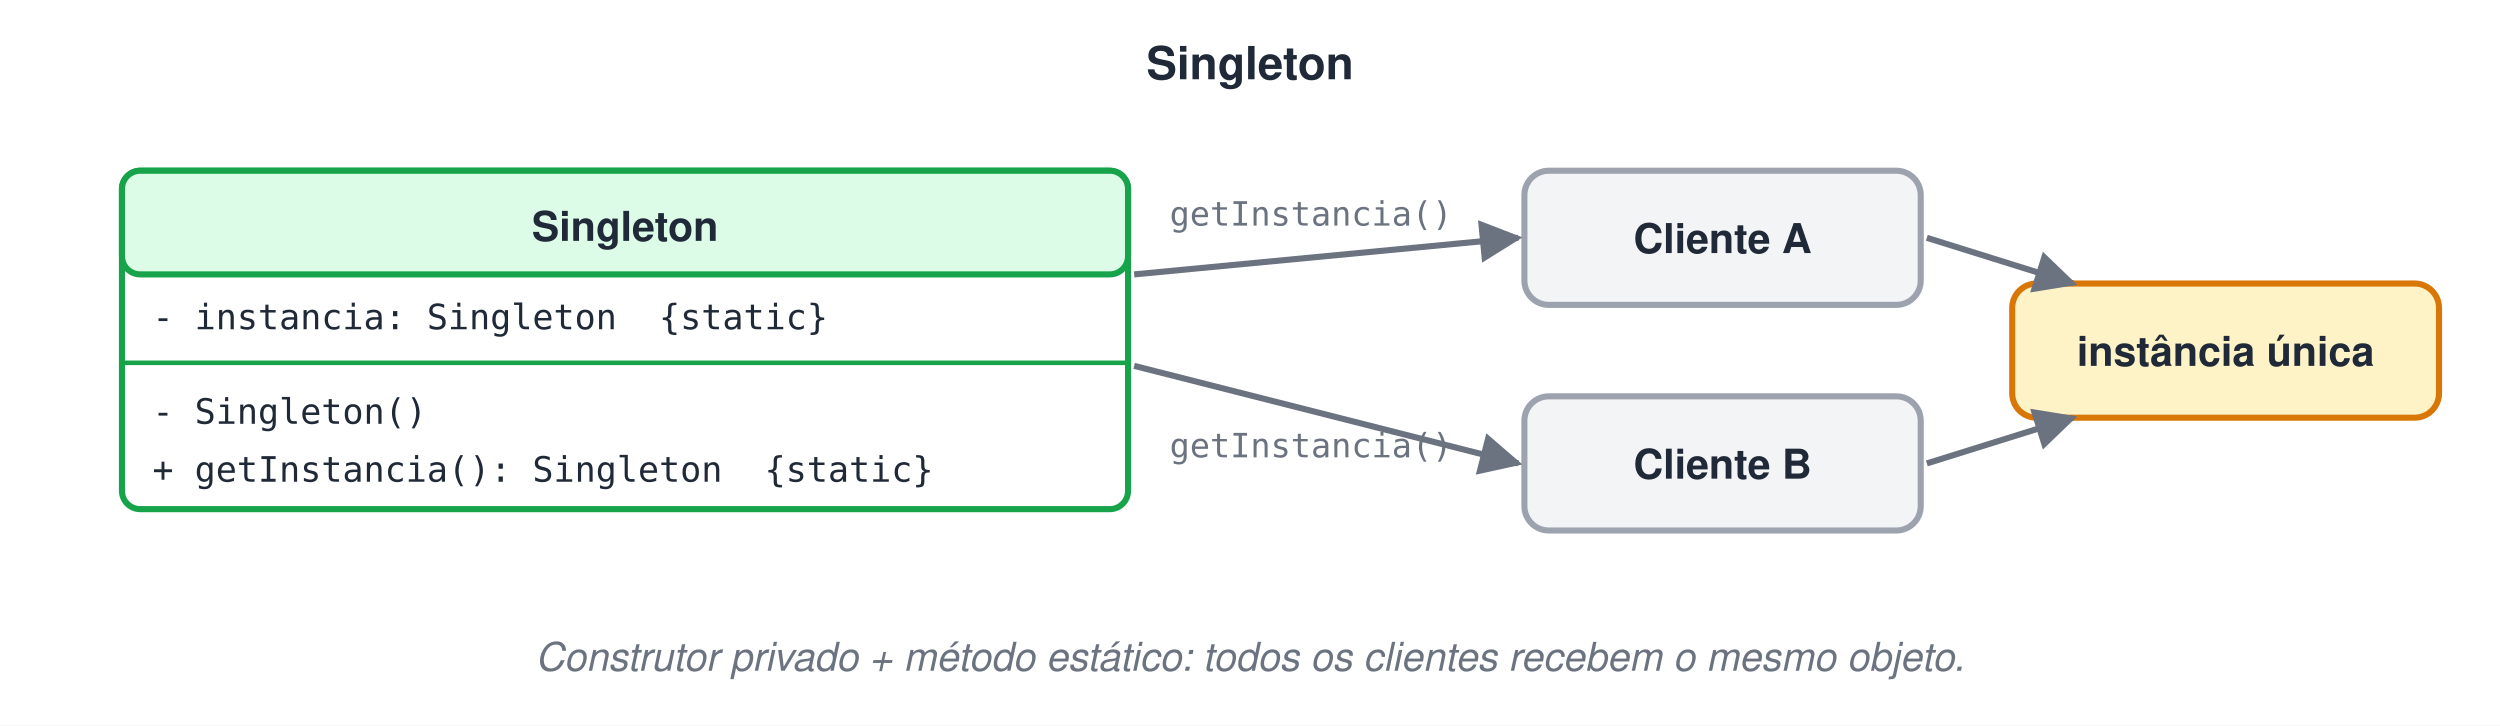
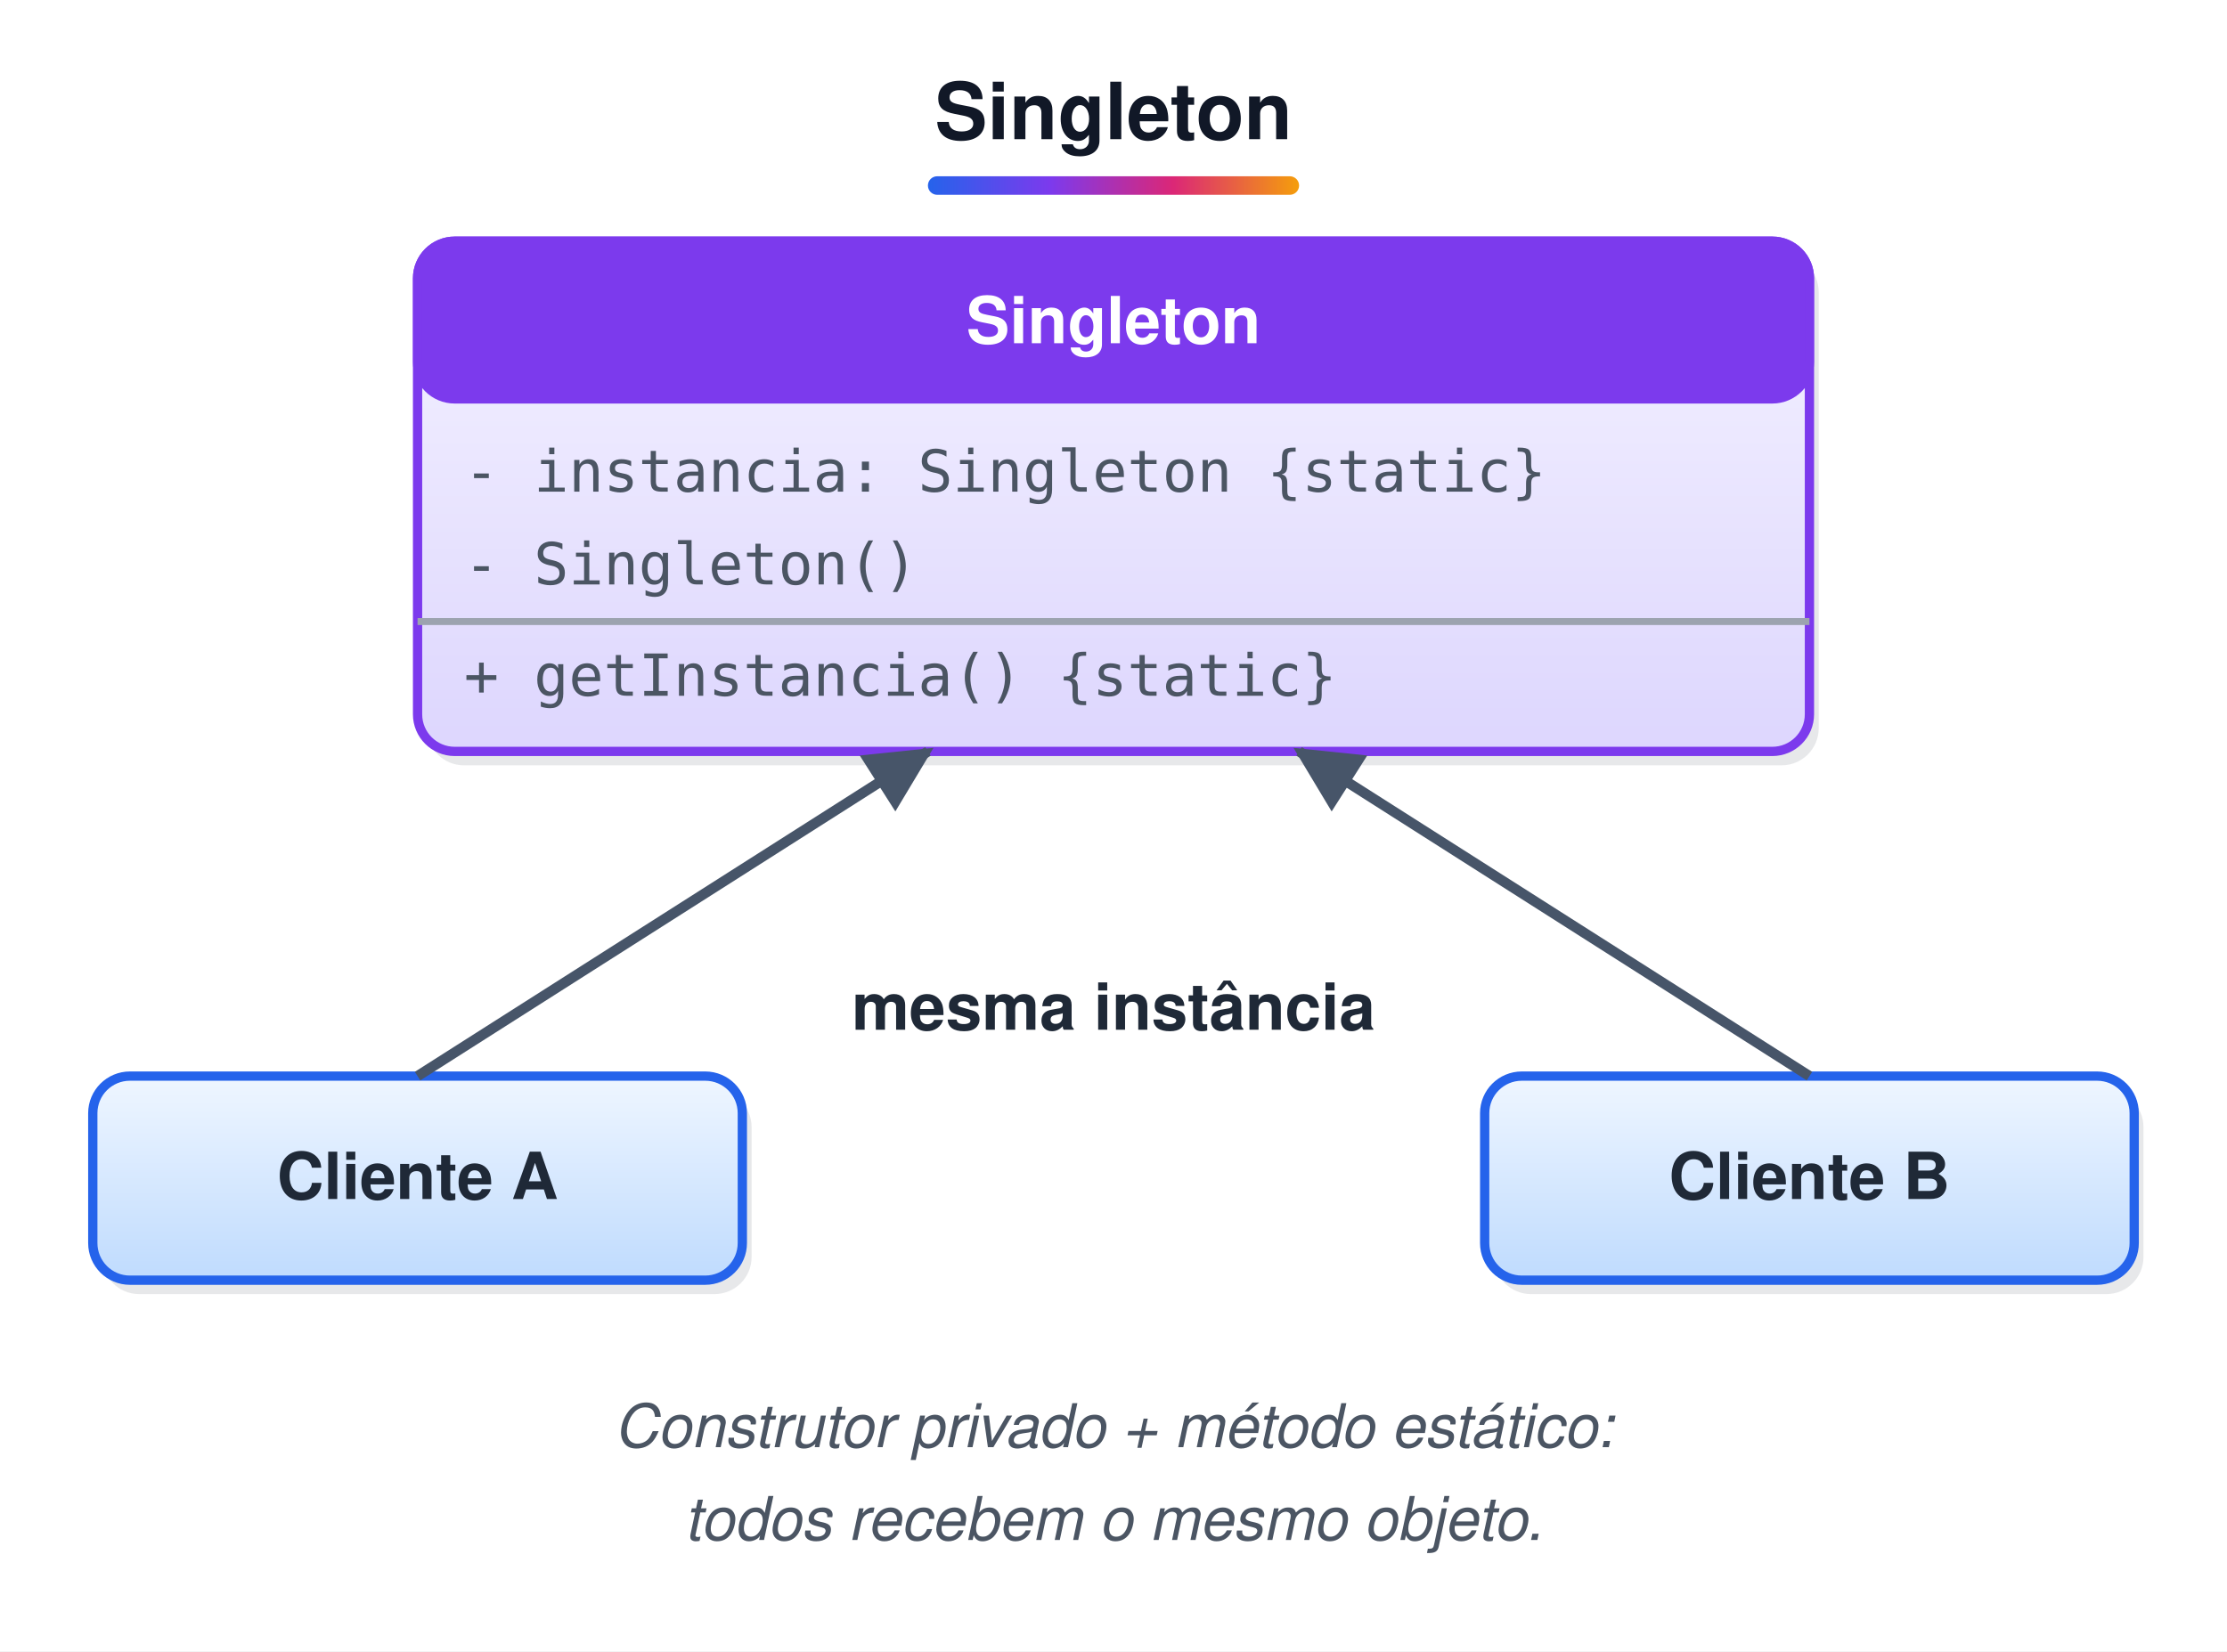
- <svg xmlns="http://www.w3.org/2000/svg" width="820" height="238" viewBox="0 0 820 238">
-   <style>text{font-family:Helvetica, Arial, 'DejaVu Sans', sans-serif}.m{font-family:Menlo, Consolas, 'DejaVu Sans Mono', monospace}</style>
+ <svg xmlns="http://www.w3.org/2000/svg" width="480" height="356" viewBox="0 0 480 356">
+   <style>text{white-space:pre;font-family:Helvetica,Arial,sans-serif;font-size:14px;fill:#1F2937}.t{font-size:17px;font-weight:bold;fill:#111827}.b{font-weight:bold}.m{font-family:Menlo,Consolas,monospace;font-size:13px}.s{font-size:12.5px;fill:#4B5563}.n{font-size:13px;font-style:italic;fill:#4B5563}.c{text-anchor:middle}.r{text-anchor:end}.w{fill:#fff}.xB{fill:url(#gB);stroke:#2563EB}.hB{fill:#2563EB;stroke:#2563EB}.fB{fill:#2563EB}.xG{fill:url(#gG);stroke:#16A34A}.hG{fill:#16A34A;stroke:#16A34A}.fG{fill:#16A34A}.xO{fill:url(#gO);stroke:#D97706}.hO{fill:#D97706;stroke:#D97706}.fO{fill:#D97706}.xP{fill:url(#gP);stroke:#7C3AED}.hP{fill:#7C3AED;stroke:#7C3AED}.fP{fill:#7C3AED}.xR{fill:url(#gR);stroke:#DC2626}.hR{fill:#DC2626;stroke:#DC2626}.fR{fill:#DC2626}.xY{fill:url(#gY);stroke:#6B7280}.hY{fill:#6B7280;stroke:#6B7280}.fY{fill:#6B7280}.xT{fill:url(#gT);stroke:#0D9488}.hT{fill:#0D9488;stroke:#0D9488}.fT{fill:#0D9488}.xK{fill:url(#gK);stroke:#DB2777}.hK{fill:#DB2777;stroke:#DB2777}.fK{fill:#DB2777}.xW{fill:url(#gW);stroke:#9CA3AF}.hW{fill:#9CA3AF;stroke:#9CA3AF}.fW{fill:#9CA3AF}.xZ{fill:url(#gZ);stroke:#DDD6FE}.hZ{fill:#DDD6FE;stroke:#DDD6FE}.fZ{fill:#DDD6FE}.xV{fill:url(#gV);stroke:#E5E7EB}.hV{fill:#E5E7EB;stroke:#E5E7EB}.fV{fill:#E5E7EB}rect,ellipse,polygon,circle{stroke-width:2}.l{stroke:#475569;stroke-width:2.2;fill:none}.d{stroke-dasharray:6 4}.sh{fill:#0F172A;opacity:.10;stroke:none}</style>
  <defs>
-     <marker id="arg" viewBox="0 0 10 10" refX="9" refY="5" markerWidth="7" markerHeight="7" orient="auto-start-reverse">
-       <path d="M0,0 L10,5 L0,10 z" fill="#6B7280" />
+     <linearGradient id="gB" x1="0" y1="0" x2="0" y2="1">
+       <stop offset="0" stop-color="#EFF6FF" />
+       <stop offset="1" stop-color="#BFDBFE" />
+     </linearGradient>
+     <linearGradient id="gG" x1="0" y1="0" x2="0" y2="1">
+       <stop offset="0" stop-color="#F0FDF4" />
+       <stop offset="1" stop-color="#BBF7D0" />
+     </linearGradient>
+     <linearGradient id="gO" x1="0" y1="0" x2="0" y2="1">
+       <stop offset="0" stop-color="#FFFBEB" />
+       <stop offset="1" stop-color="#FDE68A" />
+     </linearGradient>
+     <linearGradient id="gP" x1="0" y1="0" x2="0" y2="1">
+       <stop offset="0" stop-color="#F5F3FF" />
+       <stop offset="1" stop-color="#DDD6FE" />
+     </linearGradient>
+     <linearGradient id="gR" x1="0" y1="0" x2="0" y2="1">
+       <stop offset="0" stop-color="#FEF2F2" />
+       <stop offset="1" stop-color="#FECACA" />
+     </linearGradient>
+     <linearGradient id="gY" x1="0" y1="0" x2="0" y2="1">
+       <stop offset="0" stop-color="#F9FAFB" />
+       <stop offset="1" stop-color="#E5E7EB" />
+     </linearGradient>
+     <linearGradient id="gT" x1="0" y1="0" x2="0" y2="1">
+       <stop offset="0" stop-color="#F0FDFA" />
+       <stop offset="1" stop-color="#99F6E4" />
+     </linearGradient>
+     <linearGradient id="gK" x1="0" y1="0" x2="0" y2="1">
+       <stop offset="0" stop-color="#FDF2F8" />
+       <stop offset="1" stop-color="#FBCFE8" />
+     </linearGradient>
+     <linearGradient id="gW" x1="0" y1="0" x2="0" y2="1">
+       <stop offset="0" stop-color="#FFFFFF" />
+       <stop offset="1" stop-color="#FFFFFF" />
+     </linearGradient>
+     <linearGradient id="gZ" x1="0" y1="0" x2="0" y2="1">
+       <stop offset="0" stop-color="#F5F3FF" />
+       <stop offset="1" stop-color="#F5F3FF" />
+     </linearGradient>
+     <linearGradient id="gV" x1="0" y1="0" x2="0" y2="1">
+       <stop offset="0" stop-color="#FFFFFF" />
+       <stop offset="1" stop-color="#FFFFFF" />
+     </linearGradient>
+     <linearGradient id="gT0" x1="0" y1="0" x2="1" y2="0">
+       <stop offset="0" stop-color="#2563EB" />
+       <stop offset=".33" stop-color="#7C3AED" />
+       <stop offset=".66" stop-color="#DB2777" />
+       <stop offset="1" stop-color="#F59E0B" />
+     </linearGradient>
+     <marker id="a" viewBox="0 0 10 10" refX="9" refY="5" markerWidth="6.5" markerHeight="6.5" orient="auto-start-reverse">
+       <path d="M0,0L10,5L0,10z" fill="#475569" />
    </marker>
  </defs>
-   <rect width="100%" height="100%" fill="#ffffff" />
-   <text x="410" y="26" font-size="15" font-weight="bold" fill="#1F2937" text-anchor="middle">Singleton</text>
-   <rect x="40" y="56" width="330" height="111" rx="6" fill="#fff" stroke="#16A34A" stroke-width="2" />
-   <rect x="40" y="56" width="330" height="34" rx="6" fill="#DCFCE7" stroke="#16A34A" stroke-width="2" />
-   <text x="205" y="79" font-size="13.5" font-weight="bold" fill="#1F2937" text-anchor="middle">Singleton</text>
-   <text x="50" y="108" class="m" font-size="11.5" fill="#1F2937">- instancia: Singleton  {static}</text>
-   <path d="M40,119 H370" stroke="#16A34A" stroke-width="1.5" />
-   <text x="50" y="139" class="m" font-size="11.5" fill="#1F2937">- Singleton()</text>
-   <text x="50" y="158" class="m" font-size="11.5" fill="#1F2937">+ getInstancia(): Singleton  {static}</text>
-   <rect x="500" y="56" width="130" height="44" rx="8" fill="#F3F4F6" stroke="#9CA3AF" stroke-width="2" />
-   <text x="565" y="83" font-size="13.5" font-weight="bold" fill="#1F2937" text-anchor="middle">Cliente A</text>
-   <rect x="500" y="130" width="130" height="44" rx="8" fill="#F3F4F6" stroke="#9CA3AF" stroke-width="2" />
-   <text x="565" y="157" font-size="13.5" font-weight="bold" fill="#1F2937" text-anchor="middle">Cliente B</text>
-   <rect x="660" y="93" width="140" height="44" rx="8" fill="#FEF3C7" stroke="#D97706" stroke-width="2" />
-   <text x="730" y="120" font-size="13.5" font-weight="bold" fill="#1F2937" text-anchor="middle">instância única</text>
-   <line x1="372" y1="90" x2="498" y2="78" stroke="#6B7280" stroke-width="2" marker-end="url(#arg)" />
-   <line x1="372" y1="120" x2="498" y2="152" stroke="#6B7280" stroke-width="2" marker-end="url(#arg)" />
-   <text x="430" y="74" class="m" font-size="11" fill="#6B7280" text-anchor="middle">getInstancia()</text>
-   <text x="430" y="150" class="m" font-size="11" fill="#6B7280" text-anchor="middle">getInstancia()</text>
-   <line x1="632" y1="78" x2="680" y2="93" stroke="#6B7280" stroke-width="2" marker-end="url(#arg)" />
-   <line x1="632" y1="152" x2="680" y2="137" stroke="#6B7280" stroke-width="2" marker-end="url(#arg)" />
-   <text x="410" y="220" font-size="13" font-style="italic" fill="#6B7280" text-anchor="middle">Construtor privado + método estático: todos os clientes recebem o mesmo objeto.</text>
+   <rect width="100%" height="100%" fill="#fff" />
+   <text x="240.0" y="30" class="t c">Singleton</text>
+   <rect x="200.0" y="38" width="80" height="4" rx="2" fill="url(#gT0)" />
+   <rect x="92" y="55" width="300" height="110" rx="8" class="sh" />
+   <rect x="90" y="52" width="300" height="110" rx="8" class="xP" />
+   <rect x="90" y="52" width="300" height="34" rx="8" class="hP" />
+   <text x="240.0" y="74" class="b c w">Singleton</text>
+   <text x="100" y="106" class="m s">- instancia: Singleton {static}</text>
+   <text x="100" y="126" class="m s">- Singleton()</text>
+   <line x1="90" y1="134" x2="390" y2="134" stroke="#9CA3AF" stroke-width="1.5" />
+   <text x="100" y="150" class="m s">+ getInstancia() {static}</text>
+   <rect x="22" y="235" width="140" height="44" rx="8" class="sh" />
+   <rect x="20" y="232" width="140" height="44" rx="8" class="xB" />
+   <text x="90.0" y="258.5" class="b c">Cliente A</text>
+   <rect x="322" y="235" width="140" height="44" rx="8" class="sh" />
+   <rect x="320" y="232" width="140" height="44" rx="8" class="xB" />
+   <text x="390.0" y="258.5" class="b c">Cliente B</text>
+   <path d="M90,232 L200,162" class="l" marker-end="url(#a)" />
+   <path d="M390,232 L280,162" class="l" marker-end="url(#a)" />
+   <text x="240" y="222" class="b c">mesma instância</text>
+   <text x="240.0" y="312" class="n c">Construtor privado + método estático:</text>
+   <text x="240.0" y="332" class="n c">todos recebem o mesmo objeto.</text>
</svg>
